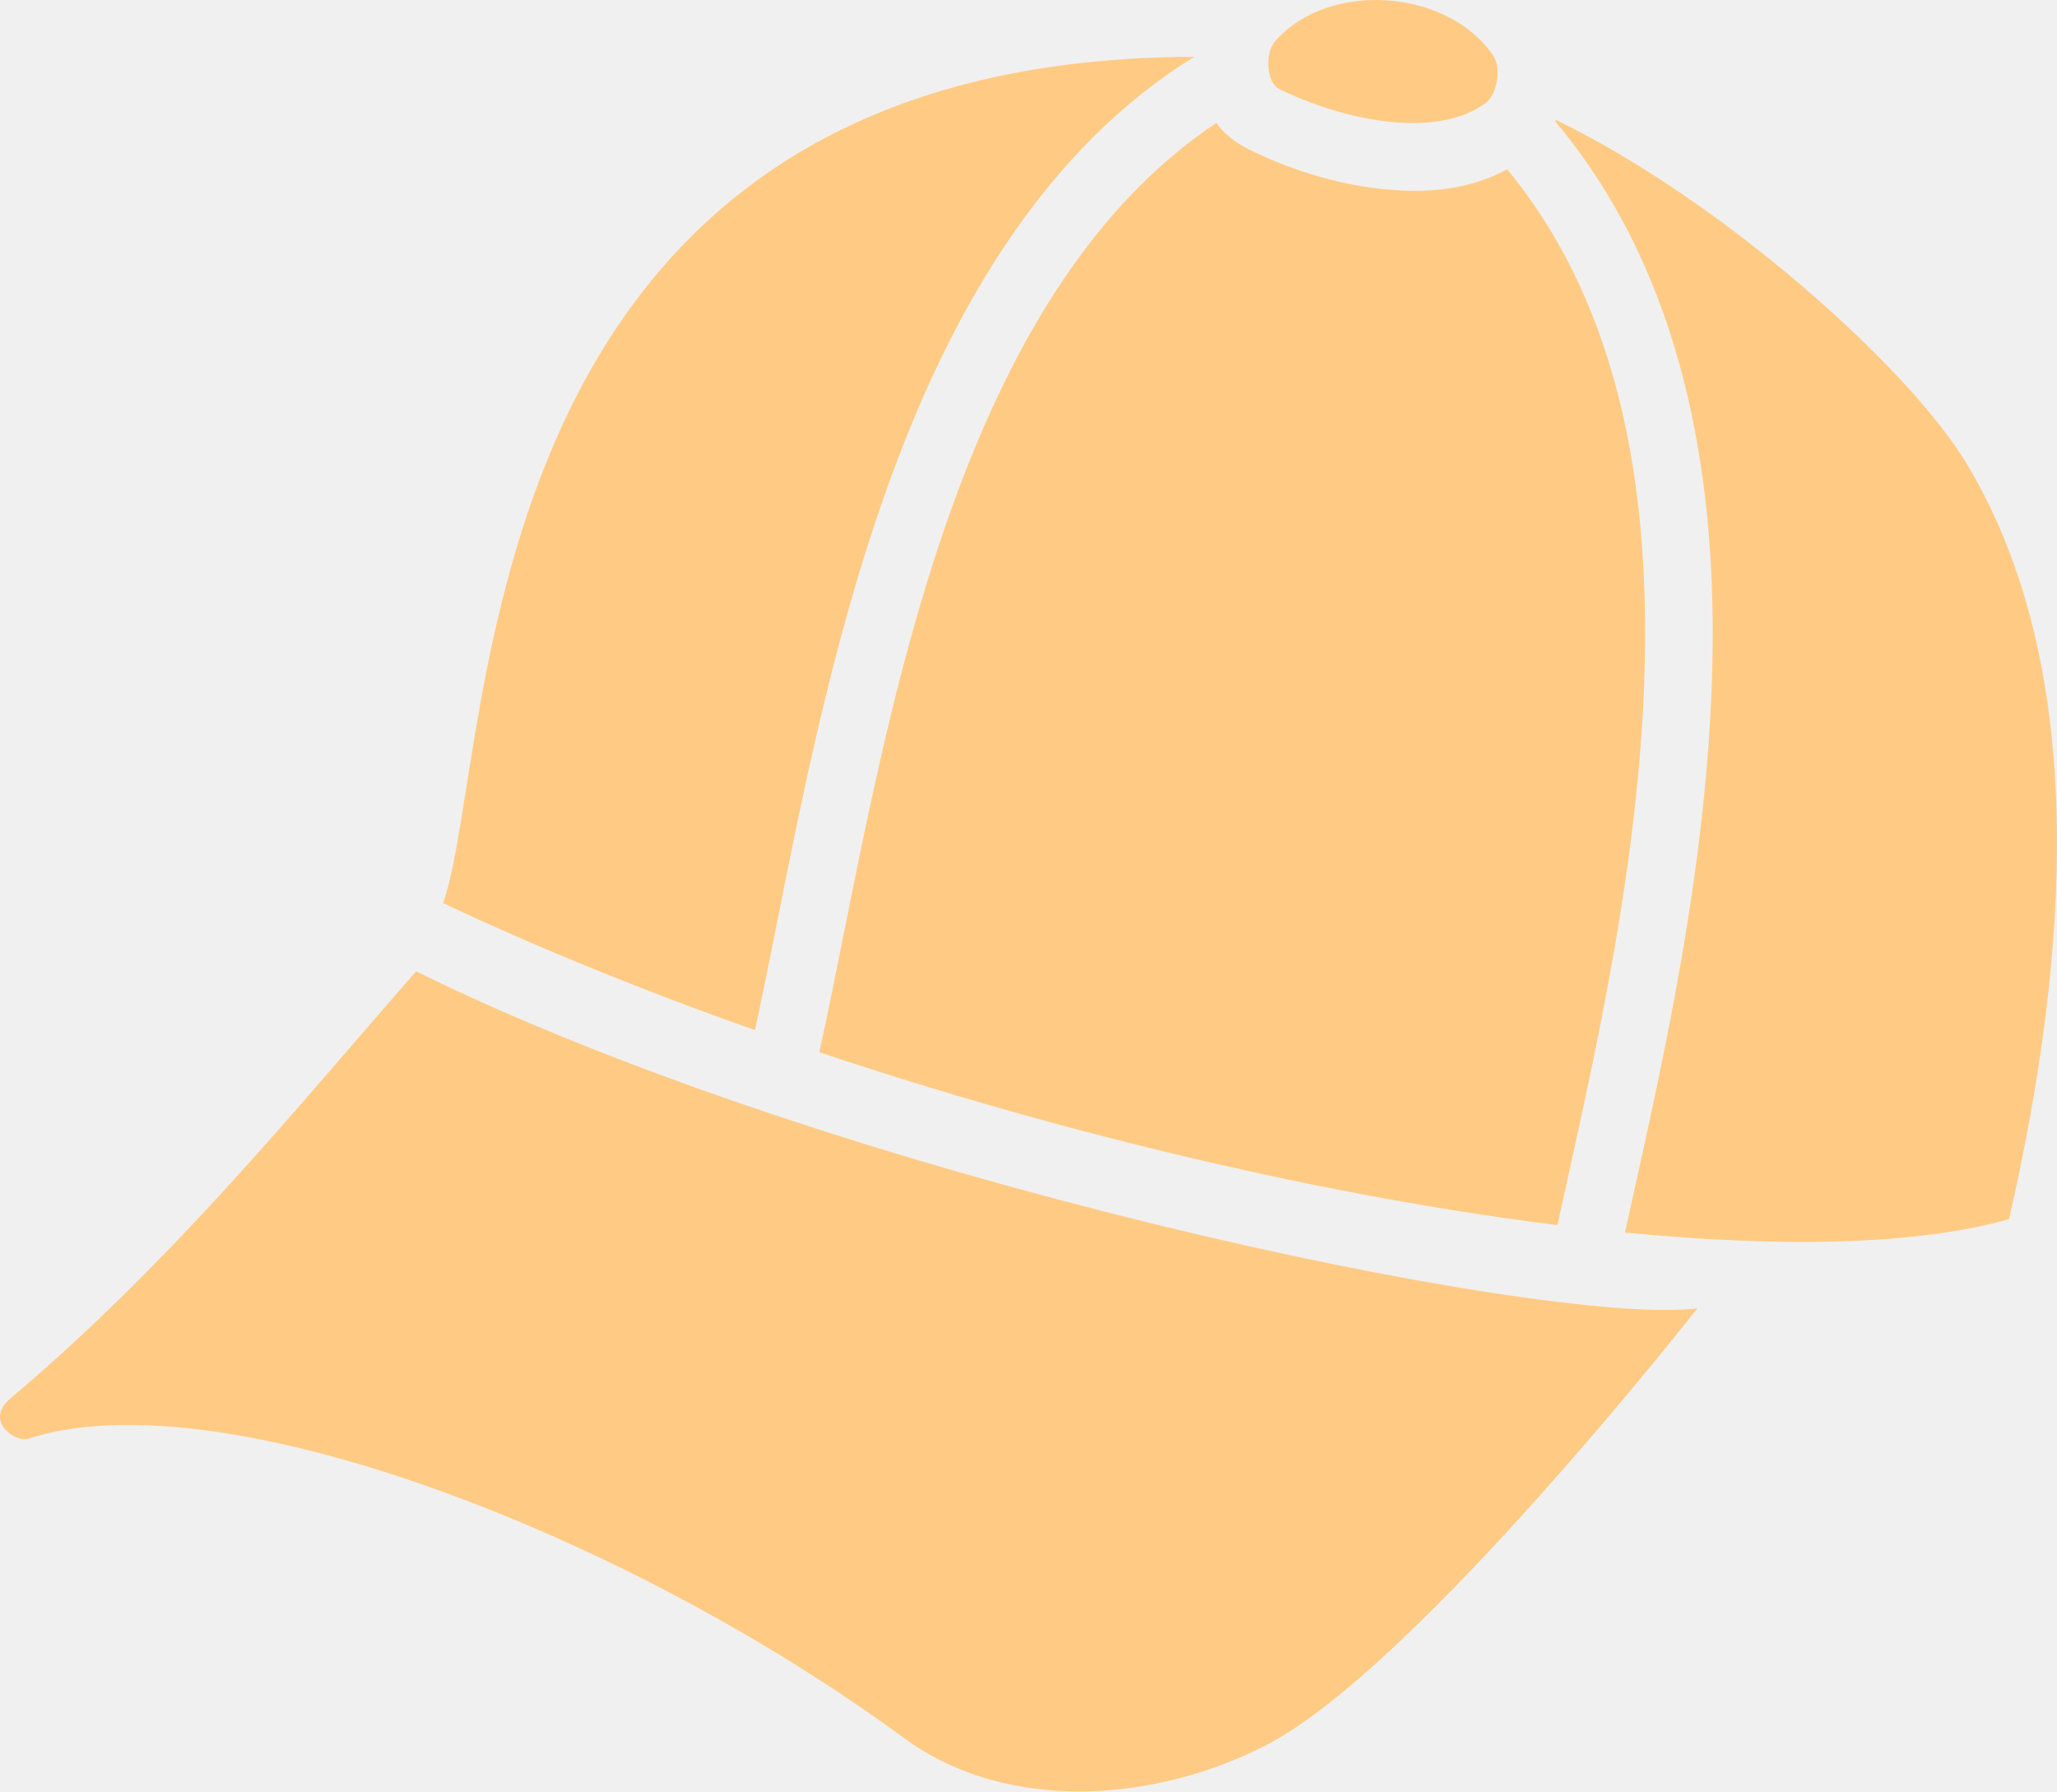
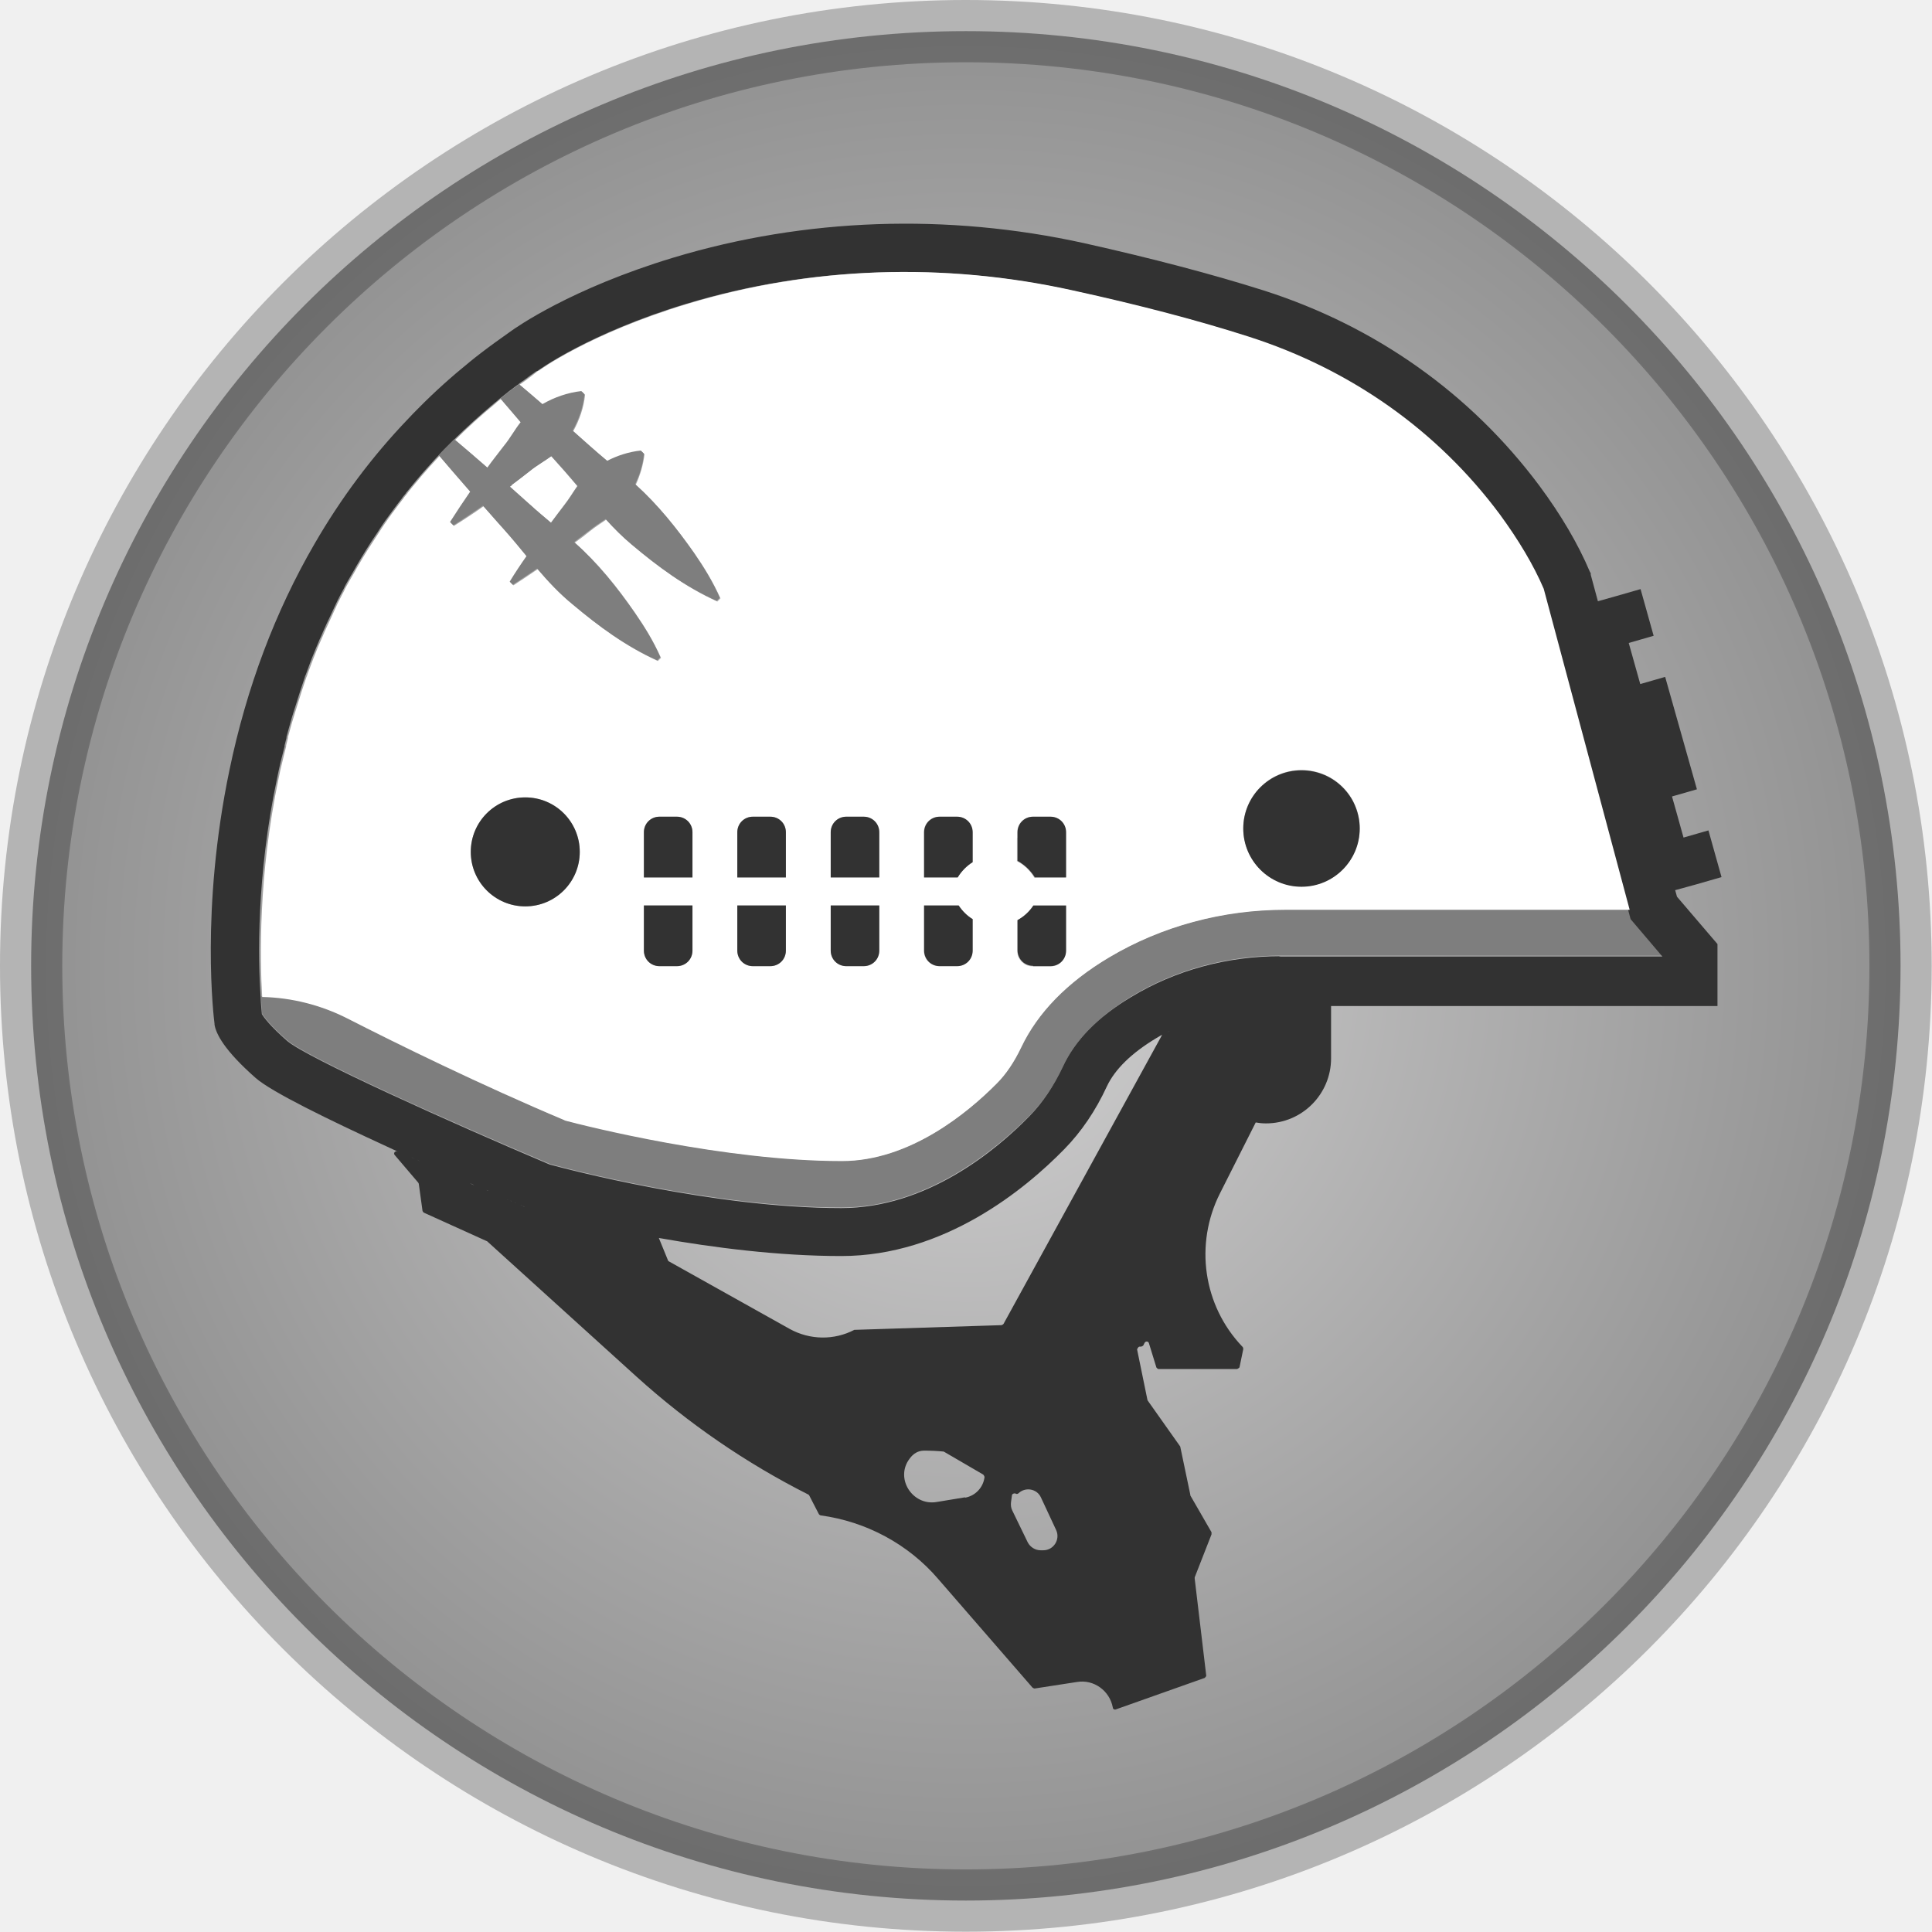
- <svg xmlns="http://www.w3.org/2000/svg" width="201.465mm" height="175.464mm" viewBox="0 0 201.465 175.464" version="1.1" id="svg5">
-   <defs id="defs2" />
-   <g id="layer1">
-     <g id="g13686" transform="rotate(5,1387.814,-552.362)" style="fill:#ff9900;fill-opacity:1">
-       <path id="path1141" style="fill:#ffcb84;fill-opacity:1;stroke:none;stroke-width:25;stroke-linecap:butt;stroke-linejoin:miter;stroke-miterlimit:4;stroke-dasharray:none;stroke-opacity:1" d="m 644.111,431.637 c -270.804,24.258 -234.837,278.158 -249.656,336.344 37.317,13.733 77.593,26.069 119.104,36.781 7.19,-56.654 12.536,-136.529 33.129,-211.242 17.409,-63.162 46.173,-123.587 97.424,-161.883 z m 135.504,11.623 c -0.066,0.205 -0.136,0.411 -0.207,0.617 49.1,49.134 68.967,117.245 74.684,185.525 6.832,81.59 -5.825,164.797 -13.195,221.92 58.621,0.555 108.32,-4.815 141.217,-17.33 13.362,-96.728 12.861,-204.321 -39.922,-277.137 -24.419,-33.687 -98.79,-89.33 -162.576,-113.596 z m -125.197,12.029 c -42.388,33.975 -67.567,86.596 -83.629,144.873 -19.836,71.968 -25.152,151.145 -32.619,209.291 l -0.176,1.373 c 94.632,22.726 193.742,36.867 277.766,39.932 l 0.146,-1.133 c 7.413,-57.725 19.822,-139.901 13.271,-218.135 -5.384,-64.298 -23.193,-124.872 -66.002,-168.506 -14.394,9.625 -30.979,11.684 -46.256,11.307 -17.561,-0.433 -34.603,-4.457 -49.488,-10.223 -5.982,-2.317 -10.109,-5.395 -13.014,-8.779 z" transform="scale(0.2645833)" />
-       <g id="path4246" transform="translate(2.116667,-1.852083)" style="fill:#ff9900;fill-opacity:1">
-         <path style="color:#000000;fill:#ffcb84;fill-opacity:1;stroke-width:13.229;-inkscape-stroke:none;paint-order:stroke fill markers" d="m 176.047,113.88 c -0.876,1.21 -0.495,4.079 0.816,4.587 6.53,2.529 15.704,3.622 20.245,-0.367 1.118,-0.982 1.295,-3.605 0.327,-4.771 -5.049,-6.083 -16.716,-5.902 -21.388,0.55 z" id="path7772" />
-       </g>
-       <path id="path2903" style="fill:#ffcb84;fill-opacity:1;stroke:none;stroke-width:6.604;stroke-linecap:butt;stroke-linejoin:miter;stroke-miterlimit:4;stroke-dasharray:none;stroke-opacity:1" d="m 102.317,210.073 c -10.344,14.107 -21.238,30.361 -35.935,45.13 -2.432,2.443 0.869,4.295 2.054,3.794 18.378,-7.777 59.54,4.406 87.955,21.688 11.046,6.718 25.521,3.958 35.544,-2.41 13.893,-8.826 38.271,-46.255 38.271,-46.255 -14.904,3.15 -85.277,-5.34 -127.889,-21.947 z" />
-     </g>
+ <svg xmlns="http://www.w3.org/2000/svg" id="Layer_2" data-name="Layer 2" viewBox="0 0 62.05 62.05">
+   <defs>
+     <style>
+       .cls-1 {
+         fill: none;
+       }
+ 
+       .cls-1, .cls-2, .cls-3, .cls-4 {
+         stroke-width: 0px;
+       }
+ 
+       .cls-5 {
+         fill: url(#radial-gradient);
+         stroke: url(#radial-gradient-2);
+         stroke-miterlimit: 10;
+         stroke-width: 2px;
+       }
+ 
+       .cls-2 {
+         fill: #323232;
+       }
+ 
+       .cls-3 {
+         fill: #fff;
+       }
+ 
+       .cls-4 {
+         fill: #7e7e7e;
+       }
+     </style>
+     <radialGradient id="radial-gradient" cx="135.74" cy="-714.38" fx="135.74" fy="-714.38" r="30.02" gradientTransform="translate(-104.72 745.4)" gradientUnits="userSpaceOnUse">
+       <stop offset="0" stop-color="#b3b2b3" stop-opacity=".5" />
+       <stop offset="1" stop-color="#333" stop-opacity=".5" />
+     </radialGradient>
+     <radialGradient id="radial-gradient-2" cx="-185.02" cy="845.15" fx="-185.02" fy="845.15" r="31.02" gradientTransform="translate(759.47 -435.76) rotate(45)" gradientUnits="userSpaceOnUse">
+       <stop offset="0" stop-color="#000" stop-opacity=".25" />
+       <stop offset="1" stop-color="#000" stop-opacity=".25" />
+     </radialGradient>
+   </defs>
+   <circle class="cls-5" cx="31.02" cy="31.02" r="30.02" />
+   <g>
+     <path class="cls-1" d="M33.44,48.09c-.13-.28-.5-.35-.72-.13h0s-.06.03-.09.01c-.05-.03-.11,0-.12.06l-.03.22c-.01.09,0,.18.04.26l.5,1.03c.08.16.23.25.41.25h.1c.33,0,.55-.34.41-.65l-.49-1.05Z" />
+     <path class="cls-1" d="M16.66,38.67s-.04-.02-.06-.02c.02,0,.04.02.06.02Z" />
+     <path class="cls-1" d="M16.85,38.75s-.04-.02-.06-.03c.02,0,.04.02.06.03Z" />
+     <path class="cls-1" d="M16.76,38.72s-.04-.02-.07-.03c.02,0,.04.02.07.03Z" />
+     <path class="cls-1" d="M31.57,47.36l-1.27-.74c-.19-.02-.41-.03-.63-.03-.19,0-.34.1-.46.25-.48.63.08,1.53.86,1.4l.91-.15c.33-.05.59-.32.62-.66,0-.03-.01-.06-.04-.08Z" />
+     <path class="cls-1" d="M37.79,33.01s0,0,.01,0c0,0,0,0-.01,0Z" />
+     <path class="cls-1" d="M37.31,33.26c-.06.03-.11.07-.17.1-.8.48-1.33,1-1.59,1.55-.37.78-.83,1.46-1.37,2.02-1.26,1.28-3.86,3.43-7.16,3.43-2.01,0-4.12-.27-5.86-.58l.29.71s.02.03.03.04l3.88,2.17c.64.36,1.42.37,2.08.03.01,0,.02,0,.03,0l4.69-.15s.05-.02.07-.04l5.07-9.24s.02-.02.03-.03c0,0-.01,0-.02,0Z" />
+     <path class="cls-1" d="M38.06,32.89s.06-.02.08-.03c-.03.01-.06.02-.08.03Z" />
+     <path class="cls-1" d="M38.32,32.78s.07-.02.1-.04c-.03.01-.07.02-.1.04Z" />
+     <path class="cls-1" d="M16.44,38.58s-.03-.01-.05-.02c.02,0,.03.01.05.02Z" />
+     <path class="cls-1" d="M15.83,38.31s-.05-.02-.08-.03c.03.01.05.02.08.03Z" />
+     <path class="cls-1" d="M17.09,38.85c-.06-.03-.13-.06-.22-.09.08.04.16.07.22.09Z" />
+     <path class="cls-1" d="M15.96,38.37s-.05-.02-.07-.03c.02.01.05.02.07.03Z" />
+     <path class="cls-1" d="M15.62,38.22s.05.02.07.03c-.02,0-.05-.02-.07-.03Z" />
+     <path class="cls-1" d="M16.56,38.63s-.04-.02-.07-.03c.02,0,.04.02.07.03Z" />
+     <path class="cls-1" d="M16.33,38.53s-.04-.02-.05-.02c.02,0,.04.02.05.02Z" />
+     <path class="cls-1" d="M16.09,38.43s-.05-.02-.08-.03c.03.01.05.02.08.03Z" />
+     <path class="cls-1" d="M37.48,33.16s.05-.03.08-.04c-.03.01-.05.03-.08.04Z" />
+     <path class="cls-1" d="M16.21,38.48s-.05-.02-.07-.03c.02.01.05.02.07.03Z" />
+     <path class="cls-1" d="M15.54,38.19s-.05-.02-.07-.03c.02.01.05.02.07.03Z" />
+     <path class="cls-1" d="M13.14,37.13s-.06-.03-.09-.04c.03.01.06.03.09.04Z" />
+     <path class="cls-1" d="M13.32,37.21s-.07-.03-.1-.05c.03.02.07.03.1.05Z" />
+     <path class="cls-1" d="M13.85,37.45s-.06-.03-.09-.04c.03.01.06.03.09.04Z" />
+     <path class="cls-1" d="M12.95,37.05s-.06-.03-.09-.04c.03.01.06.03.09.04Z" />
+     <path class="cls-1" d="M13.57,37.33s.06.03.1.04c-.03-.01-.06-.03-.1-.04Z" />
+     <path class="cls-1" d="M13.4,37.25s.07.03.1.05c-.03-.02-.07-.03-.1-.05Z" />
+     <path class="cls-1" d="M15.4,38.13s-.06-.03-.1-.04c.03.01.07.03.1.04Z" />
+     <path class="cls-1" d="M14.7,37.82s-.06-.03-.09-.04c.03.01.06.03.09.04Z" />
+     <path class="cls-1" d="M14.87,37.9s-.06-.03-.1-.04c.03.01.06.03.1.04Z" />
+     <path class="cls-1" d="M15.09,38s-.1-.04-.15-.06c.05.02.1.04.15.06Z" />
+     <path class="cls-1" d="M15.25,38.06c-.05-.02-.1-.04-.15-.07.05.02.1.04.15.07Z" />
+     <path class="cls-1" d="M14.37,37.68s-.06-.03-.09-.04c.03.01.06.03.09.04Z" />
+     <path class="cls-1" d="M14.19,37.6s-.06-.03-.09-.04c.03.01.06.03.09.04Z" />
+     <path class="cls-1" d="M14.02,37.53s-.06-.03-.09-.04c.03.01.06.03.09.04Z" />
+     <path class="cls-1" d="M14.53,37.75s-.06-.03-.09-.04c.03.01.06.03.09.04Z" />
+     <path class="cls-4" d="M52.35,29.21h-11.06c-2.02,0-3.98.53-5.66,1.53-1.35.81-2.3,1.78-2.83,2.9-.22.46-.48.85-.78,1.15-.92.93-2.79,2.49-4.97,2.49-3.78,0-8.22-1.13-8.93-1.31-2.73-1.15-5.45-2.48-7-3.28-.85-.44-1.79-.67-2.74-.69.02.26.03.45.04.55.06.1.26.38.81.86.62.54,5.28,2.64,8.43,3.97.51.14,5.25,1.4,9.37,1.4,2.73,0,4.96-1.86,6.05-2.96.42-.43.78-.96,1.07-1.59.39-.83,1.13-1.58,2.19-2.23,1.42-.86,3.08-1.31,4.8-1.31h12.32l-1.02-1.2-.08-.3Z" />
+     <path class="cls-2" d="M53.8,28.59l.69-.19.8-.23-.42-1.5-.8.23-.37-1.32.8-.23-1.02-3.61-.8.23-.37-1.32.8-.23-.42-1.5-.8.23-.57.16-.23-.85v-.05s-.03-.05-.03-.05c-.38-.9-.93-1.83-1.62-2.76-2.2-2.95-5.25-5.12-8.85-6.27-1.64-.52-3.58-1.03-5.77-1.52-4.4-.97-8.96-.81-13.18.46-3.31,1-5.07,2.25-5.25,2.38-.31.22-.62.44-.92.67-.13.1-.26.2-.38.3-.58.47-1.14.97-1.66,1.5-.11.11-.22.22-.32.33-1.16,1.21-2.16,2.55-3.01,4.02-1.26,2.17-2.18,4.61-2.73,7.26-.94,4.5-.5,8-.48,8.15v.03c.05.3.32.83,1.32,1.71.51.45,2.34,1.34,4.23,2.21.11.05.23.11.35.16,0,0-.02,0-.02-.01-.08-.03-.15.06-.09.12l.75.88s.02.03.02.04l.12.87s.02.05.05.06l2.01.91s.01,0,.02.01l4.8,4.35c1.66,1.5,3.51,2.77,5.51,3.78h0s.03.02.03.03l.31.6s.03.04.06.04c1.46.2,2.81.92,3.77,2.04l3.03,3.49s.04.03.07.03l1.36-.21c.54-.09,1.05.28,1.15.82,0,.05.06.08.1.06l2.85-1.01s.06-.05.05-.08l-.37-3.11s0-.03,0-.04l.54-1.38s0-.05,0-.07l-.68-1.18s0-.01,0-.02l-.32-1.53s0-.02-.01-.03l-1.04-1.47s-.01-.02-.01-.03l-.33-1.61s.03-.09.08-.09h.05s.06-.02.07-.04l.04-.08c.03-.06.12-.06.14.01l.24.78s.04.05.07.05h2.52s.07-.03.08-.06l.12-.58s0-.05-.02-.07c0,0,0,0-.01-.01-1.26-1.32-1.54-3.29-.72-4.92l1.15-2.28c.11.02.22.03.33.03h0c1.16,0,2.09-.94,2.09-2.09v-1.68h12.41v-1.99l-1.3-1.52-.05-.18ZM13.4,37.25s.07.03.1.05c-.03-.02-.07-.03-.1-.05ZM12.86,37.01s.06.03.09.04c-.03-.01-.06-.03-.09-.04ZM13.04,37.09s.06.03.09.04c-.03-.01-.06-.03-.09-.04ZM13.22,37.17s.07.03.1.05c-.03-.02-.07-.03-.1-.05ZM13.57,37.33s.06.03.1.04c-.03-.01-.06-.03-.1-.04ZM13.75,37.41s.06.03.09.04c-.03-.01-.06-.03-.09-.04ZM13.93,37.48s.06.03.09.04c-.03-.01-.06-.03-.09-.04ZM14.1,37.56s.06.03.09.04c-.03-.01-.06-.03-.09-.04ZM14.27,37.64s.06.03.09.04c-.03-.01-.06-.03-.09-.04ZM14.44,37.71s.06.03.09.04c-.03-.01-.06-.03-.09-.04ZM14.61,37.78s.06.03.09.04c-.03-.01-.06-.03-.09-.04ZM14.77,37.86s.06.03.1.04c-.03-.01-.06-.03-.1-.04ZM14.94,37.93s.1.04.15.06c-.05-.02-.1-.04-.15-.06ZM15.09,38c.05.02.1.04.15.07-.05-.02-.1-.04-.15-.07ZM15.3,38.09s.07.03.1.04c-.03-.01-.06-.03-.1-.04ZM15.47,38.16s.05.02.07.03c-.02-.01-.05-.02-.07-.03ZM15.62,38.22s.05.02.07.03c-.02,0-.05-.02-.07-.03ZM16.88,38.76c.08.04.16.07.22.09-.06-.03-.13-.06-.22-.09ZM15.75,38.28s.05.02.08.03c-.03-.01-.05-.02-.08-.03ZM15.89,38.34s.05.02.07.03c-.02-.01-.05-.02-.07-.03ZM16.02,38.4s.05.02.08.03c-.03-.01-.05-.02-.08-.03ZM16.14,38.45s.05.02.07.03c-.02-.01-.05-.02-.07-.03ZM16.27,38.51s.04.02.05.02c-.02,0-.04-.02-.05-.02ZM16.39,38.56s.03.01.05.02c-.02,0-.03-.01-.05-.02ZM16.5,38.6s.04.02.07.03c-.02,0-.04-.02-.07-.03ZM16.6,38.65s.04.02.06.02c-.02,0-.04-.02-.06-.02ZM16.7,38.69s.04.02.07.03c-.02,0-.04-.02-.07-.03ZM16.79,38.73s.04.02.06.03c-.02,0-.04-.02-.06-.03ZM30.99,48.09l-.91.15c-.78.13-1.35-.77-.86-1.4.11-.15.26-.25.46-.25.22,0,.43.01.63.03l1.27.74s.04.05.04.08c-.04.33-.29.6-.62.66ZM33.52,49.79h-.1c-.17,0-.33-.1-.41-.25l-.5-1.03c-.04-.08-.05-.17-.04-.26l.03-.22c0-.05.07-.08.12-.06.03.02.07.01.09-.01h0c.22-.21.59-.15.72.13l.49,1.05c.14.3-.08.65-.41.65ZM37.3,33.28l-5.07,9.24s-.04.04-.07.04l-4.69.15s-.02,0-.03,0c-.65.34-1.43.33-2.08-.03l-3.88-2.17s-.03-.02-.03-.04l-.29-.71c1.75.31,3.85.58,5.86.58,3.31,0,5.91-2.15,7.16-3.43.55-.56,1.01-1.24,1.37-2.02.26-.55.79-1.07,1.59-1.55.06-.03.11-.07.17-.1,0,0,.01,0,.02,0-.01,0-.02.02-.03.03ZM38.42,32.74s-.07.02-.1.04c.03-.01.07-.02.1-.04ZM38.14,32.85s-.06.02-.08.03c.03-.01.06-.02.08-.03ZM37.81,33s0,0-.01,0c0,0,0,0,.01,0ZM37.56,33.12s-.05.03-.08.04c.03-.01.05-.03.08-.04ZM41.13,30.71c-1.72,0-3.38.45-4.8,1.31-1.07.64-1.8,1.39-2.19,2.23-.29.62-.65,1.16-1.07,1.59-1.08,1.11-3.31,2.96-6.05,2.96-4.11,0-8.85-1.26-9.37-1.4-3.14-1.33-7.81-3.43-8.43-3.97-.55-.48-.75-.76-.81-.86-.01-.11-.03-.29-.04-.55-.08-1.19-.14-3.87.53-7.03.02-.08.03-.16.05-.24.04-.18.08-.36.13-.54.02-.08.04-.16.06-.24,0-.01,0-.02,0-.03.02-.08.04-.16.06-.24,0-.01,0-.02,0-.03.02-.07.04-.15.06-.22.02-.08.05-.17.07-.25.06-.22.13-.43.2-.65.02-.05.03-.11.05-.16.02-.06.04-.13.06-.19.03-.08.05-.16.08-.24.02-.07.05-.14.07-.21,0-.03.02-.05.03-.08.02-.06.05-.13.07-.19.08-.23.17-.45.26-.67.02-.05.04-.09.06-.14.03-.08.07-.17.11-.25.02-.04.03-.08.05-.12.08-.18.16-.36.25-.54.04-.09.08-.17.12-.26.03-.07.07-.14.1-.21.05-.1.1-.2.16-.31.03-.05.06-.11.08-.16.03-.05.06-.11.09-.16.06-.1.12-.21.18-.31.03-.05.06-.1.09-.16.21-.36.43-.72.67-1.07.03-.05.06-.09.09-.14.03-.05.07-.1.1-.15.1-.15.21-.29.31-.43.1-.14.21-.28.31-.41,0,0,0-.01.01-.02.03-.04.07-.08.1-.12,0,0,0-.01.01-.02.11-.13.22-.27.33-.4.08-.09.15-.18.23-.27.12-.13.23-.26.35-.39.04-.04.08-.09.12-.13.06-.07.13-.13.19-.2.05-.05.09-.09.14-.14.06-.06.12-.12.17-.17.41-.4.84-.79,1.28-1.16.06-.05.13-.1.19-.16.08-.06.16-.13.24-.19.04-.03.08-.07.13-.1.08-.06.15-.12.23-.17,0,0,.02-.01.02-.02.05-.04.11-.08.17-.12.07-.05.13-.1.2-.15.07-.05.14-.1.2-.14h.02s1.64-1.21,4.78-2.16c3.97-1.2,8.26-1.35,12.39-.43,2.14.47,4.04.97,5.63,1.48,3.28,1.05,6.07,3.02,8.07,5.71.61.82,1.08,1.62,1.41,2.39l2.76,10.31.08.3,1.02,1.2h-12.32Z" />
+     <path class="cls-3" d="M18.11,35.98c.71.19,5.16,1.31,8.93,1.31,2.18,0,4.05-1.56,4.97-2.49.3-.3.56-.69.78-1.15.53-1.12,1.48-2.1,2.83-2.9,1.68-1,3.64-1.53,5.66-1.53h11.06l-2.76-10.31c-.33-.77-.81-1.57-1.41-2.39-2-2.69-4.79-4.66-8.07-5.71-1.59-.51-3.48-1.01-5.63-1.48-4.14-.92-8.43-.77-12.39.43-3.14.95-4.76,2.13-4.78,2.15h-.02c-.07.06-.14.11-.2.16-.07.05-.13.1-.2.15-.06.04-.11.08-.17.12,0,0-.02.01-.02.02.25.21.5.43.75.64,0,0,0,0,0,0,.38-.22.81-.38,1.25-.42,0,0,.1.1.1.1-.04.41-.18.81-.38,1.17,0,0,0,0,0,0,.18.16.36.32.54.48.19.17.38.33.57.49,0,0,0,0,0,0,.33-.17.7-.29,1.08-.33,0,0,.1.1.1.1-.04.34-.14.67-.28.98,0,0,0,0,0,0,.72.65,1.33,1.41,1.89,2.21.31.45.6.92.83,1.44l-.1.1c-1.02-.46-1.89-1.11-2.73-1.81-.3-.25-.58-.53-.84-.82,0,0,0,0,0,0-.17.12-.35.23-.51.36-.16.13-.33.26-.5.38.75.66,1.37,1.43,1.94,2.26.31.45.6.92.83,1.44l-.1.1c-1.02-.46-1.89-1.11-2.73-1.81-.41-.34-.78-.73-1.13-1.14,0,0,0,0,0,0-.26.18-.52.35-.78.52l-.1-.1c.18-.28.36-.55.54-.82,0,0,0,0,0,0-.23-.28-.46-.56-.7-.83-.24-.26-.47-.53-.7-.79-.31.22-.63.43-.95.63l-.1-.1c.21-.33.43-.66.65-.98-.34-.39-.67-.78-1.01-1.17-.04.04-.08.09-.12.13-.12.13-.24.26-.35.39-.08.09-.16.18-.23.27-.11.13-.22.26-.33.4,0,0,0,.01-.01.02-.03.04-.07.08-.1.12,0,0,0,.01-.01.02-.11.14-.21.27-.31.41-.11.14-.21.29-.31.43-.03.05-.07.1-.1.15-.03.05-.06.09-.09.14-.23.35-.46.7-.67,1.07-.03.05-.06.1-.09.16-.06.1-.12.21-.18.31-.03.05-.06.11-.09.16-.03.05-.06.11-.08.16-.05.1-.11.2-.16.31-.04.07-.07.14-.1.21-.04.08-.08.17-.12.26-.08.18-.17.36-.25.54-.02.04-.03.08-.05.12-.04.08-.07.17-.11.25-.02.05-.04.09-.06.14-.09.22-.18.45-.26.67-.02.06-.05.13-.07.19,0,.03-.02.05-.03.08-.02.07-.05.14-.07.21-.03.08-.05.16-.08.24-.02.06-.04.13-.06.19-.02.05-.03.11-.05.16-.07.21-.13.43-.2.65-.02.08-.05.17-.07.25-.02.07-.04.15-.06.22,0,.01,0,.02,0,.03-.02.08-.04.16-.06.24,0,.01,0,.02,0,.03-.02.08-.04.16-.06.24-.04.18-.09.36-.13.54-.02.08-.03.16-.05.24-.66,3.15-.6,5.84-.53,7.03.95.02,1.89.26,2.74.69,1.55.79,4.27,2.13,7,3.28ZM41.8,24.73c1.04,0,1.87.84,1.87,1.87s-.84,1.87-1.87,1.87-1.87-.84-1.87-1.87.84-1.87,1.87-1.87ZM32.67,26.91v-.18c0-.28.22-.5.5-.5h.56c.28,0,.5.22.5.5v1.45h-1.02c-.13-.22-.32-.4-.55-.52v-.74ZM32.67,30.35v-.79c.21-.11.38-.28.51-.47h1.05v1.45c0,.28-.22.5-.5.5h-.56c-.28,0-.5-.22-.5-.5v-.18ZM29.67,26.91v-.18c0-.28.22-.5.5-.5h.56c.28,0,.5.22.5.5v.96c-.2.12-.36.29-.48.49h-1.08v-1.27ZM29.67,30.35v-1.27h1.11c.12.18.27.33.45.44v1.01c0,.28-.22.5-.5.5h-.56c-.28,0-.5-.22-.5-.5v-.18ZM26.68,26.91v-.18c0-.28.22-.5.5-.5h.56c.28,0,.5.22.5.5v1.45h-1.56v-1.27ZM26.68,30.35v-1.27h1.56v1.45c0,.28-.22.5-.5.5h-.56c-.28,0-.5-.22-.5-.5v-.18ZM23.68,26.91v-.18c0-.28.22-.5.5-.5h.56c.28,0,.5.22.5.5v1.45h-1.56v-1.27ZM23.68,30.35v-1.27h1.56v1.45c0,.28-.22.5-.5.5h-.56c-.28,0-.5-.22-.5-.5v-.18ZM20.68,26.91v-.18c0-.28.22-.5.5-.5h.56c.28,0,.5.22.5.5v1.45h-1.56v-1.27ZM20.68,30.35v-1.27h1.56v1.45c0,.28-.22.5-.5.5h-.56c-.28,0-.5-.22-.5-.5v-.18ZM16.87,25.61c.97,0,1.75.78,1.75,1.75s-.78,1.75-1.75,1.75-1.75-.78-1.75-1.75.78-1.75,1.75-1.75Z" />
+     <path class="cls-3" d="M17.03,16.22c.22.19.44.38.66.57h0c.14-.19.29-.38.43-.57.15-.19.28-.41.42-.61,0,0,0,0,0,0-.14-.16-.28-.33-.42-.49-.14-.16-.28-.31-.42-.47,0,0,0,0,0,0-.22.16-.47.3-.68.47-.2.15-.39.31-.6.46-.02.02-.05.03-.07.05,0,0,0,0,0,0,.22.2.44.39.66.59Z" />
+     <path class="cls-3" d="M15.67,15.03c.18-.24.36-.48.54-.71.19-.24.34-.51.53-.75,0,0,0,0,0,0-.22-.25-.44-.5-.65-.76-.06.05-.13.1-.19.16-.45.37-.87.75-1.28,1.16.35.3.71.61,1.06.91,0,0,0,0,0,0Z" />
+     <path class="cls-2" d="M22.24,26.91v-.18c0-.28-.22-.5-.5-.5h-.56c-.28,0-.5.22-.5.5v1.45h1.56v-1.27Z" />
+     <path class="cls-2" d="M25.24,26.91v-.18c0-.28-.22-.5-.5-.5h-.56c-.28,0-.5.22-.5.5v1.45h1.56v-1.27Z" />
+     <path class="cls-2" d="M28.24,26.91v-.18c0-.28-.22-.5-.5-.5h-.56c-.28,0-.5.22-.5.5v1.45h1.56v-1.27Z" />
+     <path class="cls-2" d="M31.24,27.69v-.96c0-.28-.22-.5-.5-.5h-.56c-.28,0-.5.22-.5.5v1.45h1.08c.12-.2.29-.37.48-.49Z" />
+     <path class="cls-2" d="M33.22,28.18h1.02v-1.45c0-.28-.22-.5-.5-.5h-.56c-.28,0-.5.22-.5.5v.92c.22.12.41.3.55.52Z" />
+     <path class="cls-2" d="M21.18,31.03h.56c.28,0,.5-.22.5-.5v-1.45h-1.56v1.45c0,.28.22.5.5.5Z" />
+     <path class="cls-2" d="M24.18,31.03h.56c.28,0,.5-.22.5-.5v-1.45h-1.56v1.45c0,.28.22.5.5.5Z" />
+     <path class="cls-2" d="M27.18,31.03h.56c.28,0,.5-.22.5-.5v-1.45h-1.56v1.45c0,.28.22.5.5.5Z" />
+     <path class="cls-2" d="M30.18,31.03h.56c.28,0,.5-.22.5-.5v-1.01c-.18-.11-.33-.26-.45-.44h-1.11v1.45c0,.28.22.5.5.5Z" />
+     <path class="cls-2" d="M33.18,31.03h.56c.28,0,.5-.22.5-.5v-1.45h-1.05c-.13.2-.31.36-.51.47v.97c0,.28.22.5.5.5Z" />
+     <circle class="cls-2" cx="41.8" cy="26.61" r="1.87" />
+     <circle class="cls-2" cx="16.87" cy="27.36" r="1.75" />
+     <path class="cls-4" d="M14.46,16.77l.1.1c.32-.2.64-.42.95-.63.23.26.47.53.7.79.24.27.47.55.7.83,0,0,0,0,0,0-.19.27-.37.54-.54.82l.1.1c.26-.17.52-.34.78-.52,0,0,0,0,0,0,.35.41.71.8,1.13,1.14.84.71,1.71,1.35,2.73,1.81l.1-.1c-.23-.53-.52-.99-.83-1.44-.57-.82-1.2-1.6-1.94-2.26.17-.13.33-.25.5-.38.16-.13.34-.24.51-.36,0,0,0,0,0,0,.26.29.54.57.84.82.84.71,1.71,1.35,2.73,1.81l.1-.1c-.23-.52-.52-.99-.83-1.44-.56-.8-1.17-1.56-1.89-2.21,0,0,0,0,0,0,.15-.31.25-.64.28-.98,0,0-.1-.1-.1-.1-.38.04-.75.16-1.08.33,0,0,0,0,0,0-.19-.16-.38-.32-.57-.49-.18-.16-.36-.32-.54-.48,0,0,0,0,0,0,.2-.36.34-.76.38-1.17,0,0-.1-.1-.1-.1-.44.05-.87.2-1.25.42,0,0,0,0,0,0-.25-.22-.5-.43-.75-.64-.08.06-.15.12-.23.17-.04.03-.08.06-.13.1-.08.06-.16.12-.24.19.22.25.43.5.65.76,0,0,0,0,0,0-.19.24-.34.52-.53.75-.18.24-.37.47-.54.71,0,0,0,0,0,0-.35-.31-.7-.61-1.06-.91-.06.06-.12.12-.17.17-.05.05-.09.09-.14.14-.07.07-.13.13-.19.2.33.39.67.78,1.01,1.17-.22.32-.44.65-.65.98ZM16.43,15.58c.2-.15.4-.3.6-.46.21-.17.46-.31.68-.47,0,0,0,0,0,0,.14.16.28.31.42.47.14.16.28.32.42.49,0,0,0,0,0,0-.14.2-.27.42-.42.61-.15.19-.29.38-.43.57h0c-.22-.19-.45-.37-.66-.57-.22-.2-.44-.39-.66-.59,0,0,0,0,0,0,.02-.02.05-.03.07-.05Z" />
  </g>
</svg>
